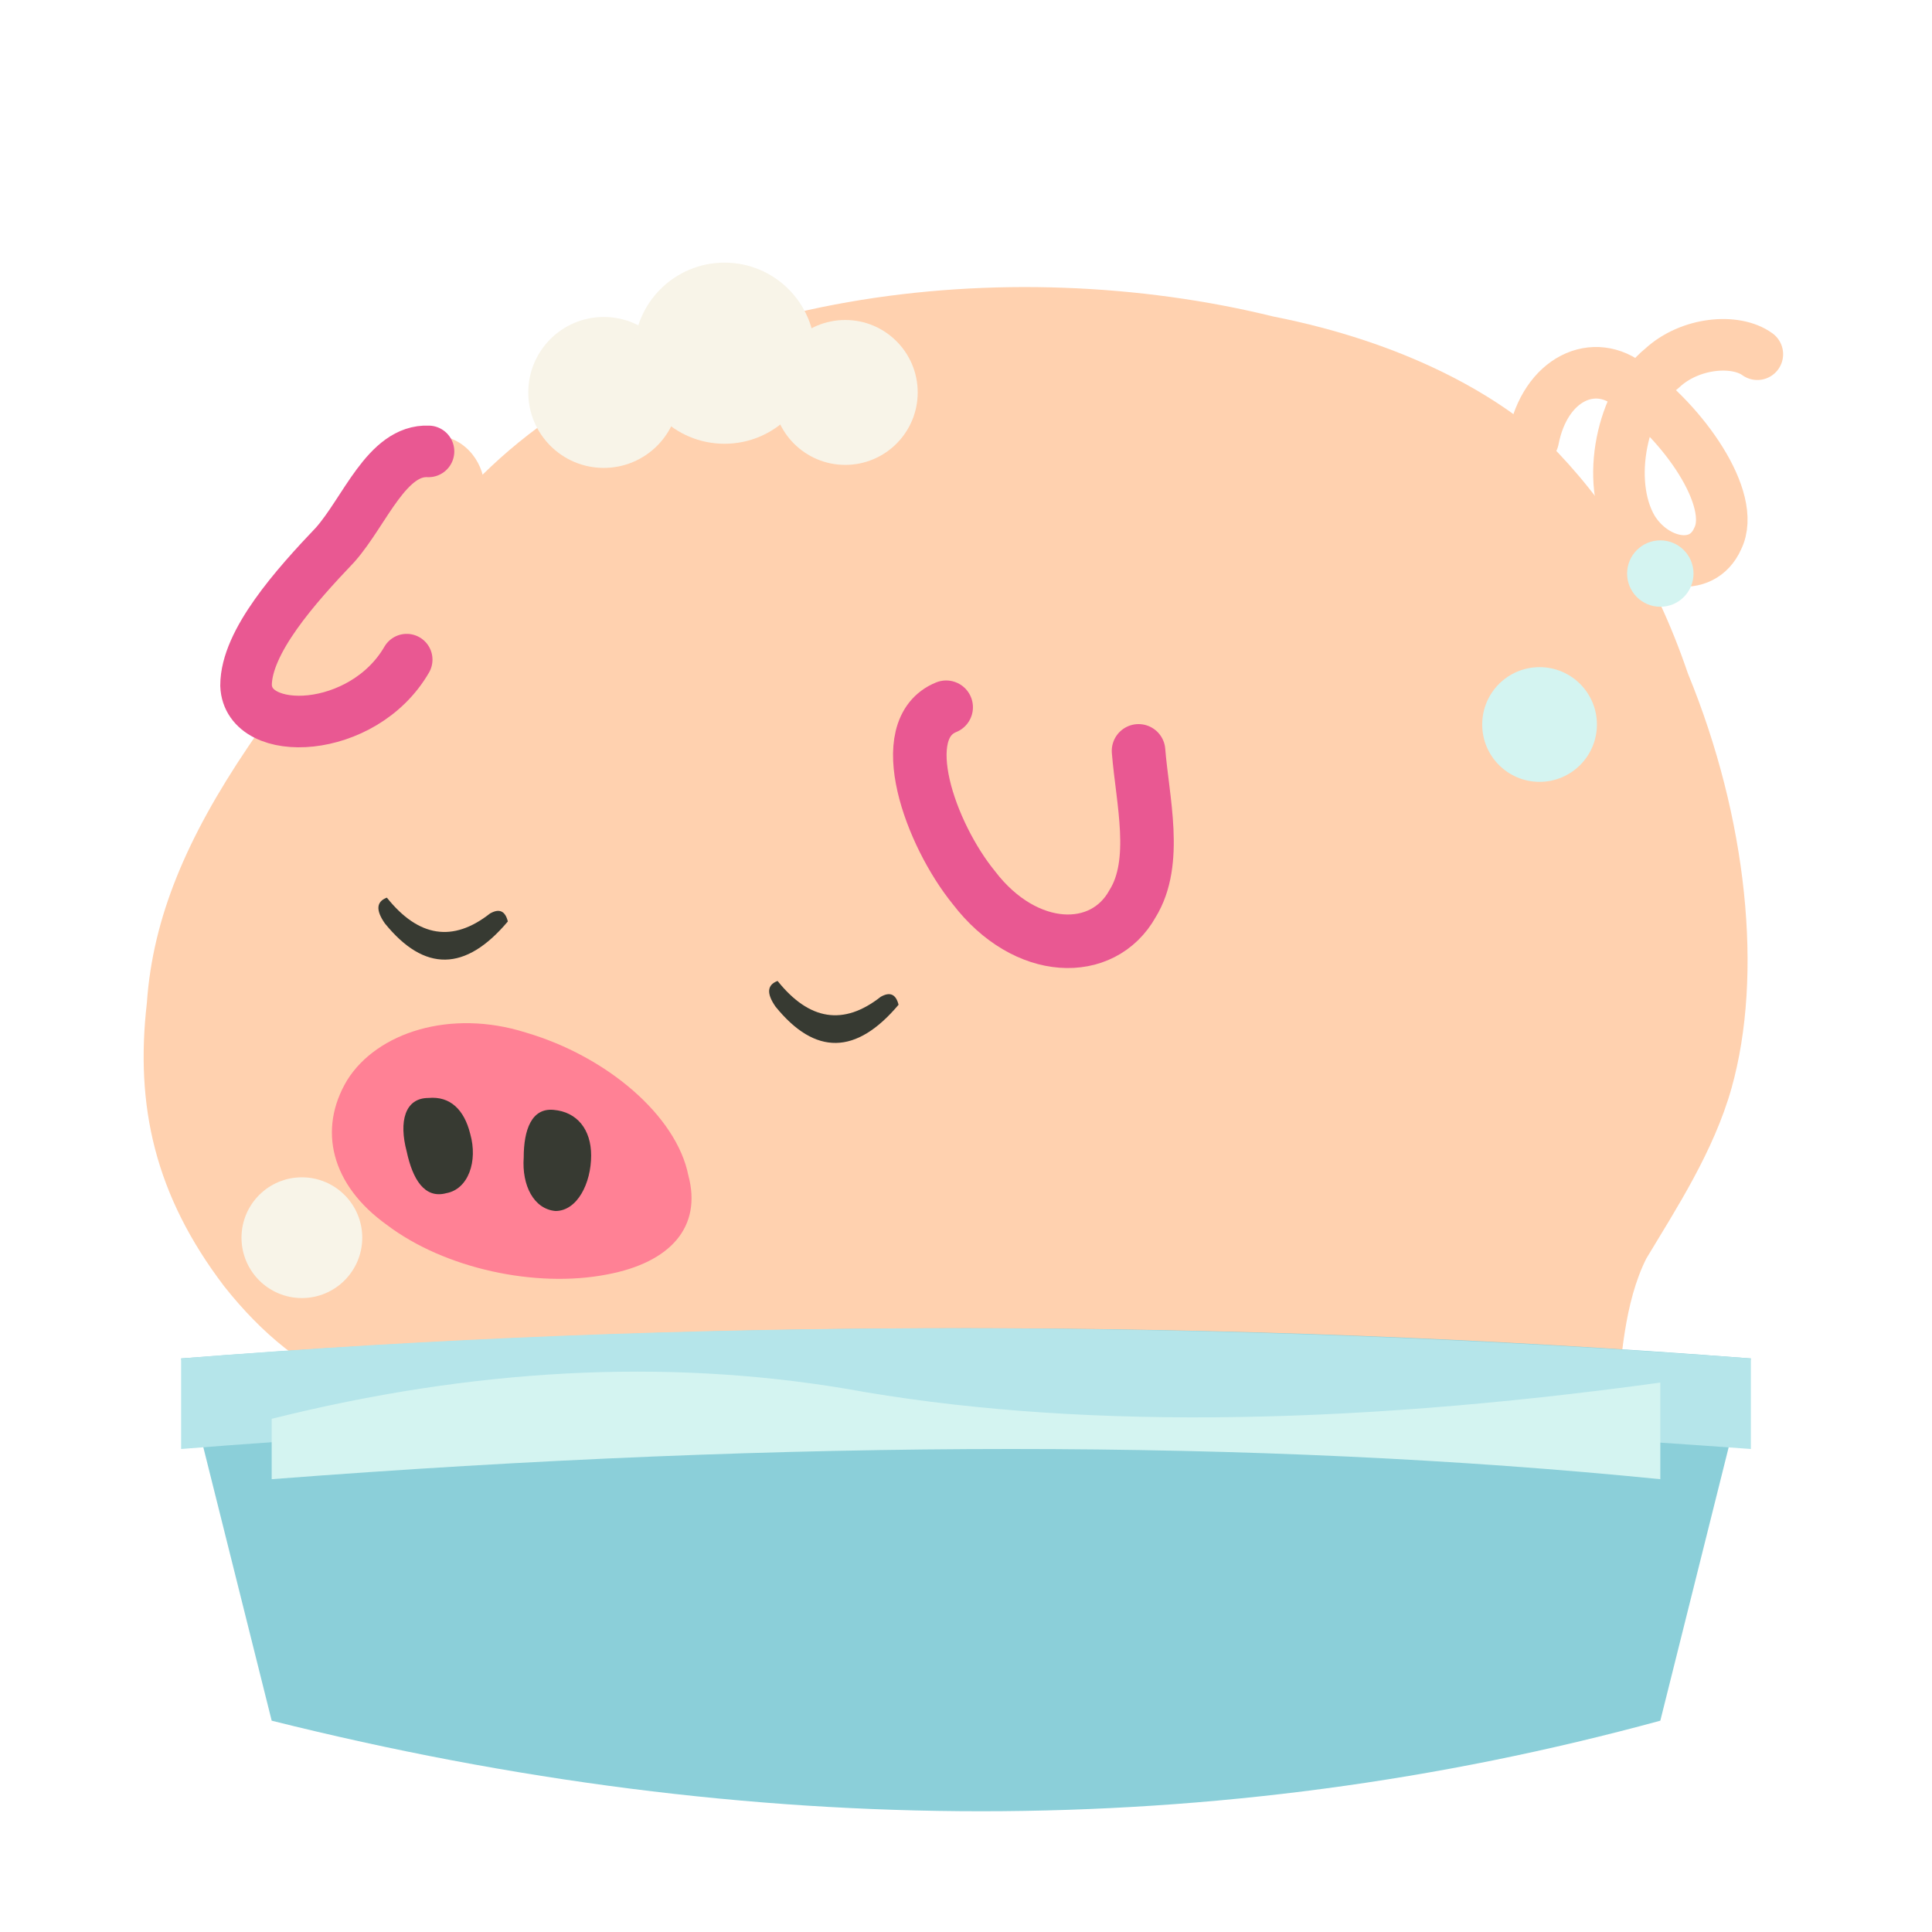
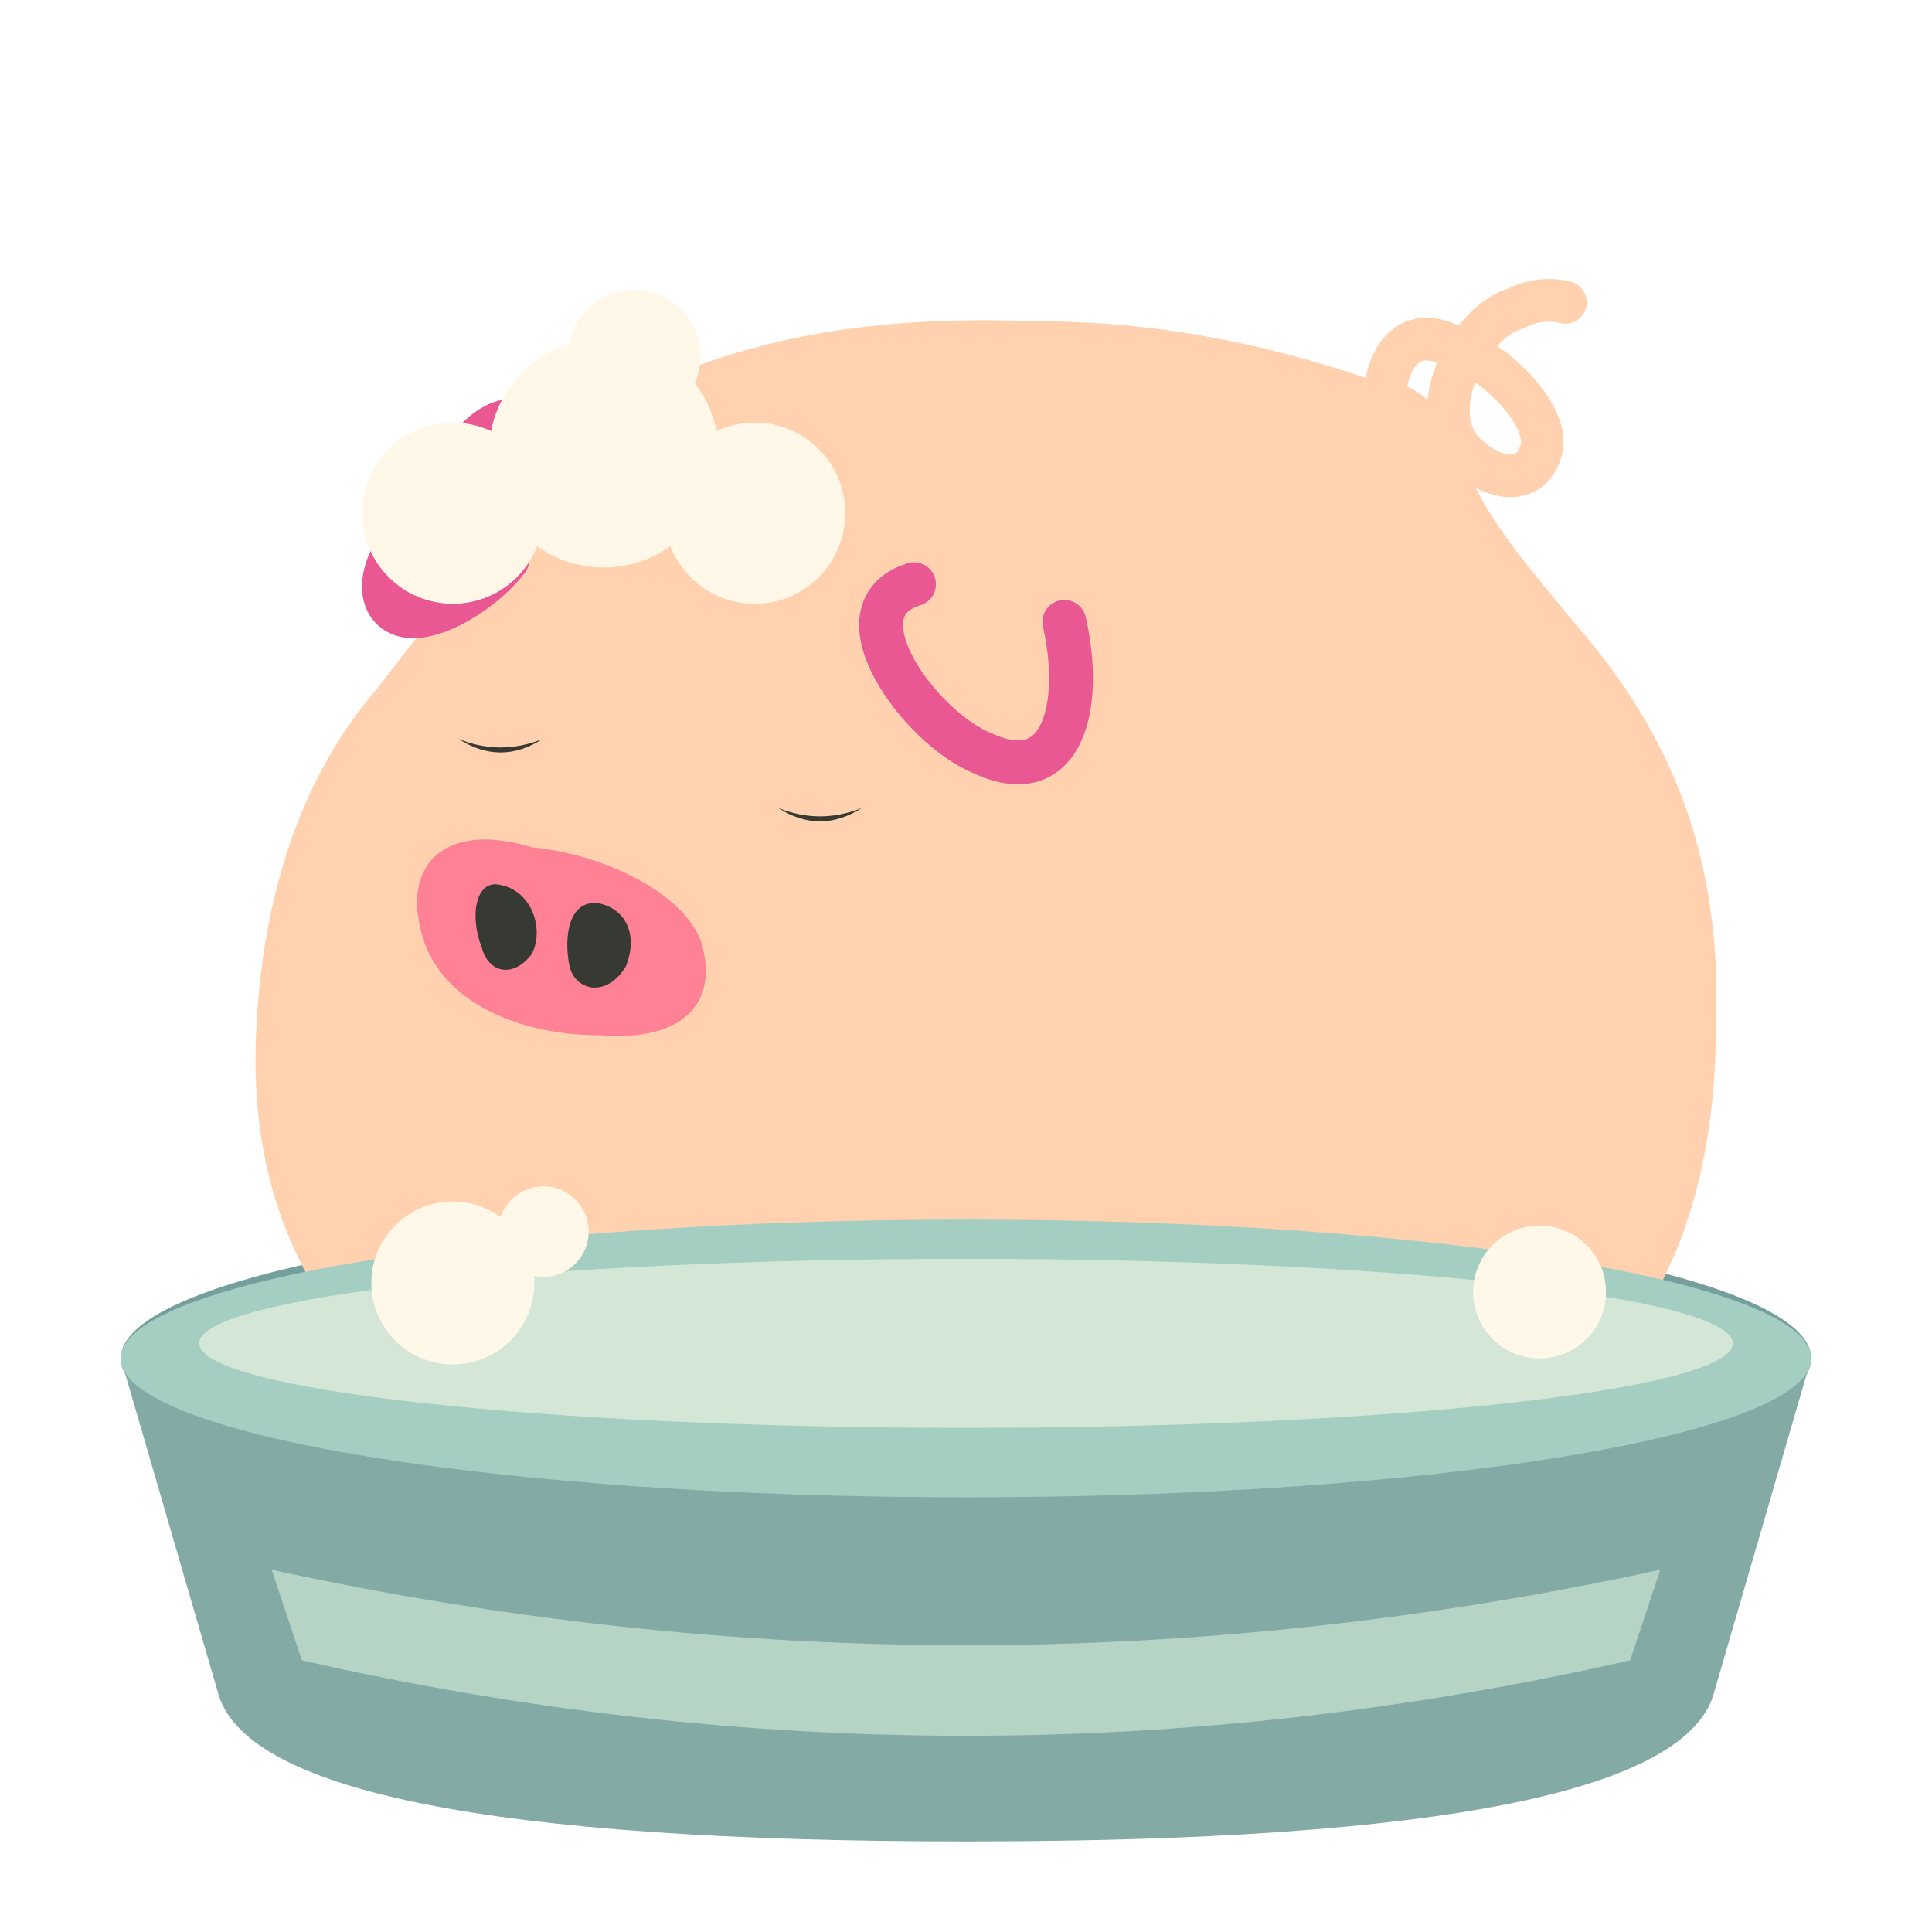
- <svg xmlns="http://www.w3.org/2000/svg" viewBox="0 0 64 64" width="64" height="64" role="img" aria-label="肥猪 · bathe">
-   <g transform="translate(3 5) scale(.90) translate(0 0)">
-     <g transform="translate(2 5) scale(.073) translate(-216 -272)">
-       <path fill="#FF9FA5" d="M691 868L805 844C808 872 802 903 778 916C757 927 721 927 704 919C692 914 689 895 691 868Z" />
-       <g transform="rotate(0 916 349)">
-         <path d="M916 349C922 318 947 307 965 322C991 340 1019 379 1009 399C1001 417 977 412 966 394C952 370 961 329 981 313C995 300 1018 298 1029 306" fill="none" stroke="#FFD1AF" stroke-width="26" stroke-linecap="round" />
-       </g>
-       <path fill="#FFD1AF" d="M386 367C480 274 651 254 785 287C851 300 897 326 923 350C953 380 977 417 994 467C1024 540 1032 619 1016 676C1007 708 988 737 973 762C962 784 960 813 958 841L955 879C953 908 935 921 904 921C877 922 851 911 845 891L837 851C818 849 795 855 772 861C735 872 690 881 642 885L635 963C633 986 615 995 584 994C554 993 526 986 520 970L507 871C488 871 467 867 454 860L448 942C446 968 427 976 395 975C365 974 346 966 339 948L320 826C297 818 275 800 256 776C221 730 211 685 217 633C220 590 237 550 268 504C292 469 311 440 330 413C350 386 370 362 386 367Z" />
-       <path fill="#FFD1AF" d="M261 481C267 449 293 421 314 394C329 375 340 349 357 347C374 345 385 357 387 370L383 403L317 482Z" />
-       <path d="M359 355C338 354 327 385 312 402C292 423 267 451 267 473C268 500 326 498 348 460" fill="none" stroke="#E95892" stroke-width="26" stroke-linecap="round" />
-       <path d="M620 484C593 495 612 548 634 575C660 609 699 610 714 583C727 562 719 531 717 506" fill="none" stroke="#E95892" stroke-width="27" stroke-linecap="round" />
-       <path fill="#373A32" d="M338 580q24 30 52 8q7 -4 9 4q-32 38 -62 1q-7 -10 1 -13ZM535 622q24 30 52 8q7 -4 9 4q-32 38 -62 1q-7 -10 1 -13Z" />
-       <path fill="#FF8195" d="M408 648C370 636 333 648 318 672C303 697 310 725 338 745C367 767 413 777 449 770C481 764 497 746 490 720C484 690 449 660 408 648Z" />
-       <path fill="#373A32" d="M359 681C347 681 344 693 348 708C351 722 357 732 368 729C379 727 384 713 380 699C377 687 370 680 359 681ZM422 687C411 686 407 697 407 711C406 725 412 737 423 738C434 738 441 724 441 710C441 697 434 688 422 687Z" />
+ <svg xmlns="http://www.w3.org/2000/svg" width="64" height="64" viewBox="0 0 64 64" role="img" aria-label="大肥猪·洗澡">
+   <ellipse cx="32" cy="45" rx="28" ry="5" fill="#759F9C" />
+   <g transform="translate(6 4) scale(0.83)">
+     <g transform="translate(2 1.5) scale(.25)" stroke-linecap="round" stroke-linejoin="round">
+       <path fill="#FF9FA5" d="M43 199L43 214C43 220 48 223 55 223C64 223 69 220 72 216L68 204Z" />
+       <path fill="#FF9FA5" d="M166 205L168 217C169 222 176 226 184 225C192 224 196 218 198 209L192 202Z" />
+       <path fill="none" stroke="#FFD1AF" stroke-width="6.8" d="M184 38C185 30 189 27 195 30C203 33 211 42 209 47C207 53 200 51 196 46C191 39 198 26 205 24Q209 22 213 23" />
+       <path fill="#FFD1AF" d="M54 43C77 29 100 25 128 26C149 26 166 30 181 35C187 35 193 38 196 46C199 56 206 64 216 76C232 95 238 115 237 139C237 163 230 183 216 196C204 207 187 215 164 219C134 224 102 223 77 219C51 215 33 206 21 191C8 176 3 159 4 139C5 118 11 99 23 85L30 76C22 75 21 70 25 63L35 48C40 40 45 36 50 41Z" />
+       <path fill="none" stroke="#E95892" stroke-width="7.2" d="M46 42C39 41 34 53 29 59C22 67 24 73 29 73C34 73 41 68 44 64" />
+       <path fill="none" stroke="#E95892" stroke-width="7" d="M109 68C96 72 110 91 120 95C133 101 136 87 133 74" />
+       <path d="M36.3 92.7Q43 95.4 49.7 92.7Q43 97 36.3 92.7Z" fill="#373A32" />
+       <path d="M87.3 103.7Q94 106.4 100.7 103.7Q94 108 87.3 103.7Z" fill="#373A32" />
+       <path fill="#FF8195" d="M48 110C35 106 28 112 30 122C32 134 45 140 59 140C72 141 78 135 75 125C72 117 59 111 48 110Z" />
+       <path fill="#373A32" d="M43 116C39 115 38 121 40 126C41 130 45 131 48 127C50 123 48 117 43 116Z" />
+       <path fill="#373A32" d="M59 119C54 118 53 124 54 129C55 133 60 134 63 129C65 124 63 120 59 119Z" />
    </g>
  </g>
-   <circle cx="20" cy="13" r="2.5" fill="#F8F4E8" />
-   <circle cx="24" cy="11.7" r="3" fill="#F8F4E8" />
-   <circle cx="28" cy="13" r="2.4" fill="#F8F4E8" />
-   <path fill="#8BCFD9" d="M6 45Q32 43 58 45L55 57Q33 63 9 57Z" />
-   <path fill="#B5E5EA" d="M6 45Q31 43 58 45L58 48Q31 46 6 48Z" />
-   <path fill="#D4F4F1" d="M9 47Q19 44.5 28 46Q39 48 55 45.8L55 49Q35 47 9 49Z" />
-   <g transform="translate(0 0)">
-     <circle cx="51" cy="24" r="1.9" fill="#D4F4F1" />
-     <circle cx="55" cy="19" r="1.1" fill="#D4F4F1" />
-     <circle cx="10" cy="41" r="2" fill="#F8F4E8" />
-   </g>
+   <ellipse cx="15" cy="17" rx="3" ry="3" fill="#FFF8E8" />
+   <ellipse cx="20" cy="15" rx="3.8" ry="3.8" fill="#FFF8E8" />
+   <ellipse cx="25" cy="17" rx="3" ry="3" fill="#FFF8E8" />
+   <ellipse cx="21" cy="11.8" rx="2.2" ry="2.2" fill="#FFF8E8" />
+   <path d="M4 45H60L56.8 56Q55.6 61 32 61Q8.4 61 7.2 56Z" fill="#83AAA4" />
+   <ellipse cx="32" cy="45" rx="28" ry="4.6" fill="#A5CEC2" />
+   <ellipse cx="32" cy="44.5" rx="25.4" ry="2.8" fill="#D4E7D7" />
+   <path d="M9 52Q32 57 55 52L54 55Q32 60 10 55Z" fill="#B6D4C5" />
+   <ellipse cx="15" cy="42.5" rx="2.7" ry="2.7" fill="#FFF8E8" />
+   <ellipse cx="18" cy="40.8" rx="1.5" ry="1.5" fill="#FFF8E8" />
+   <ellipse cx="51" cy="42.8" rx="2.2" ry="2.2" fill="#FFF8E8" />
</svg>
